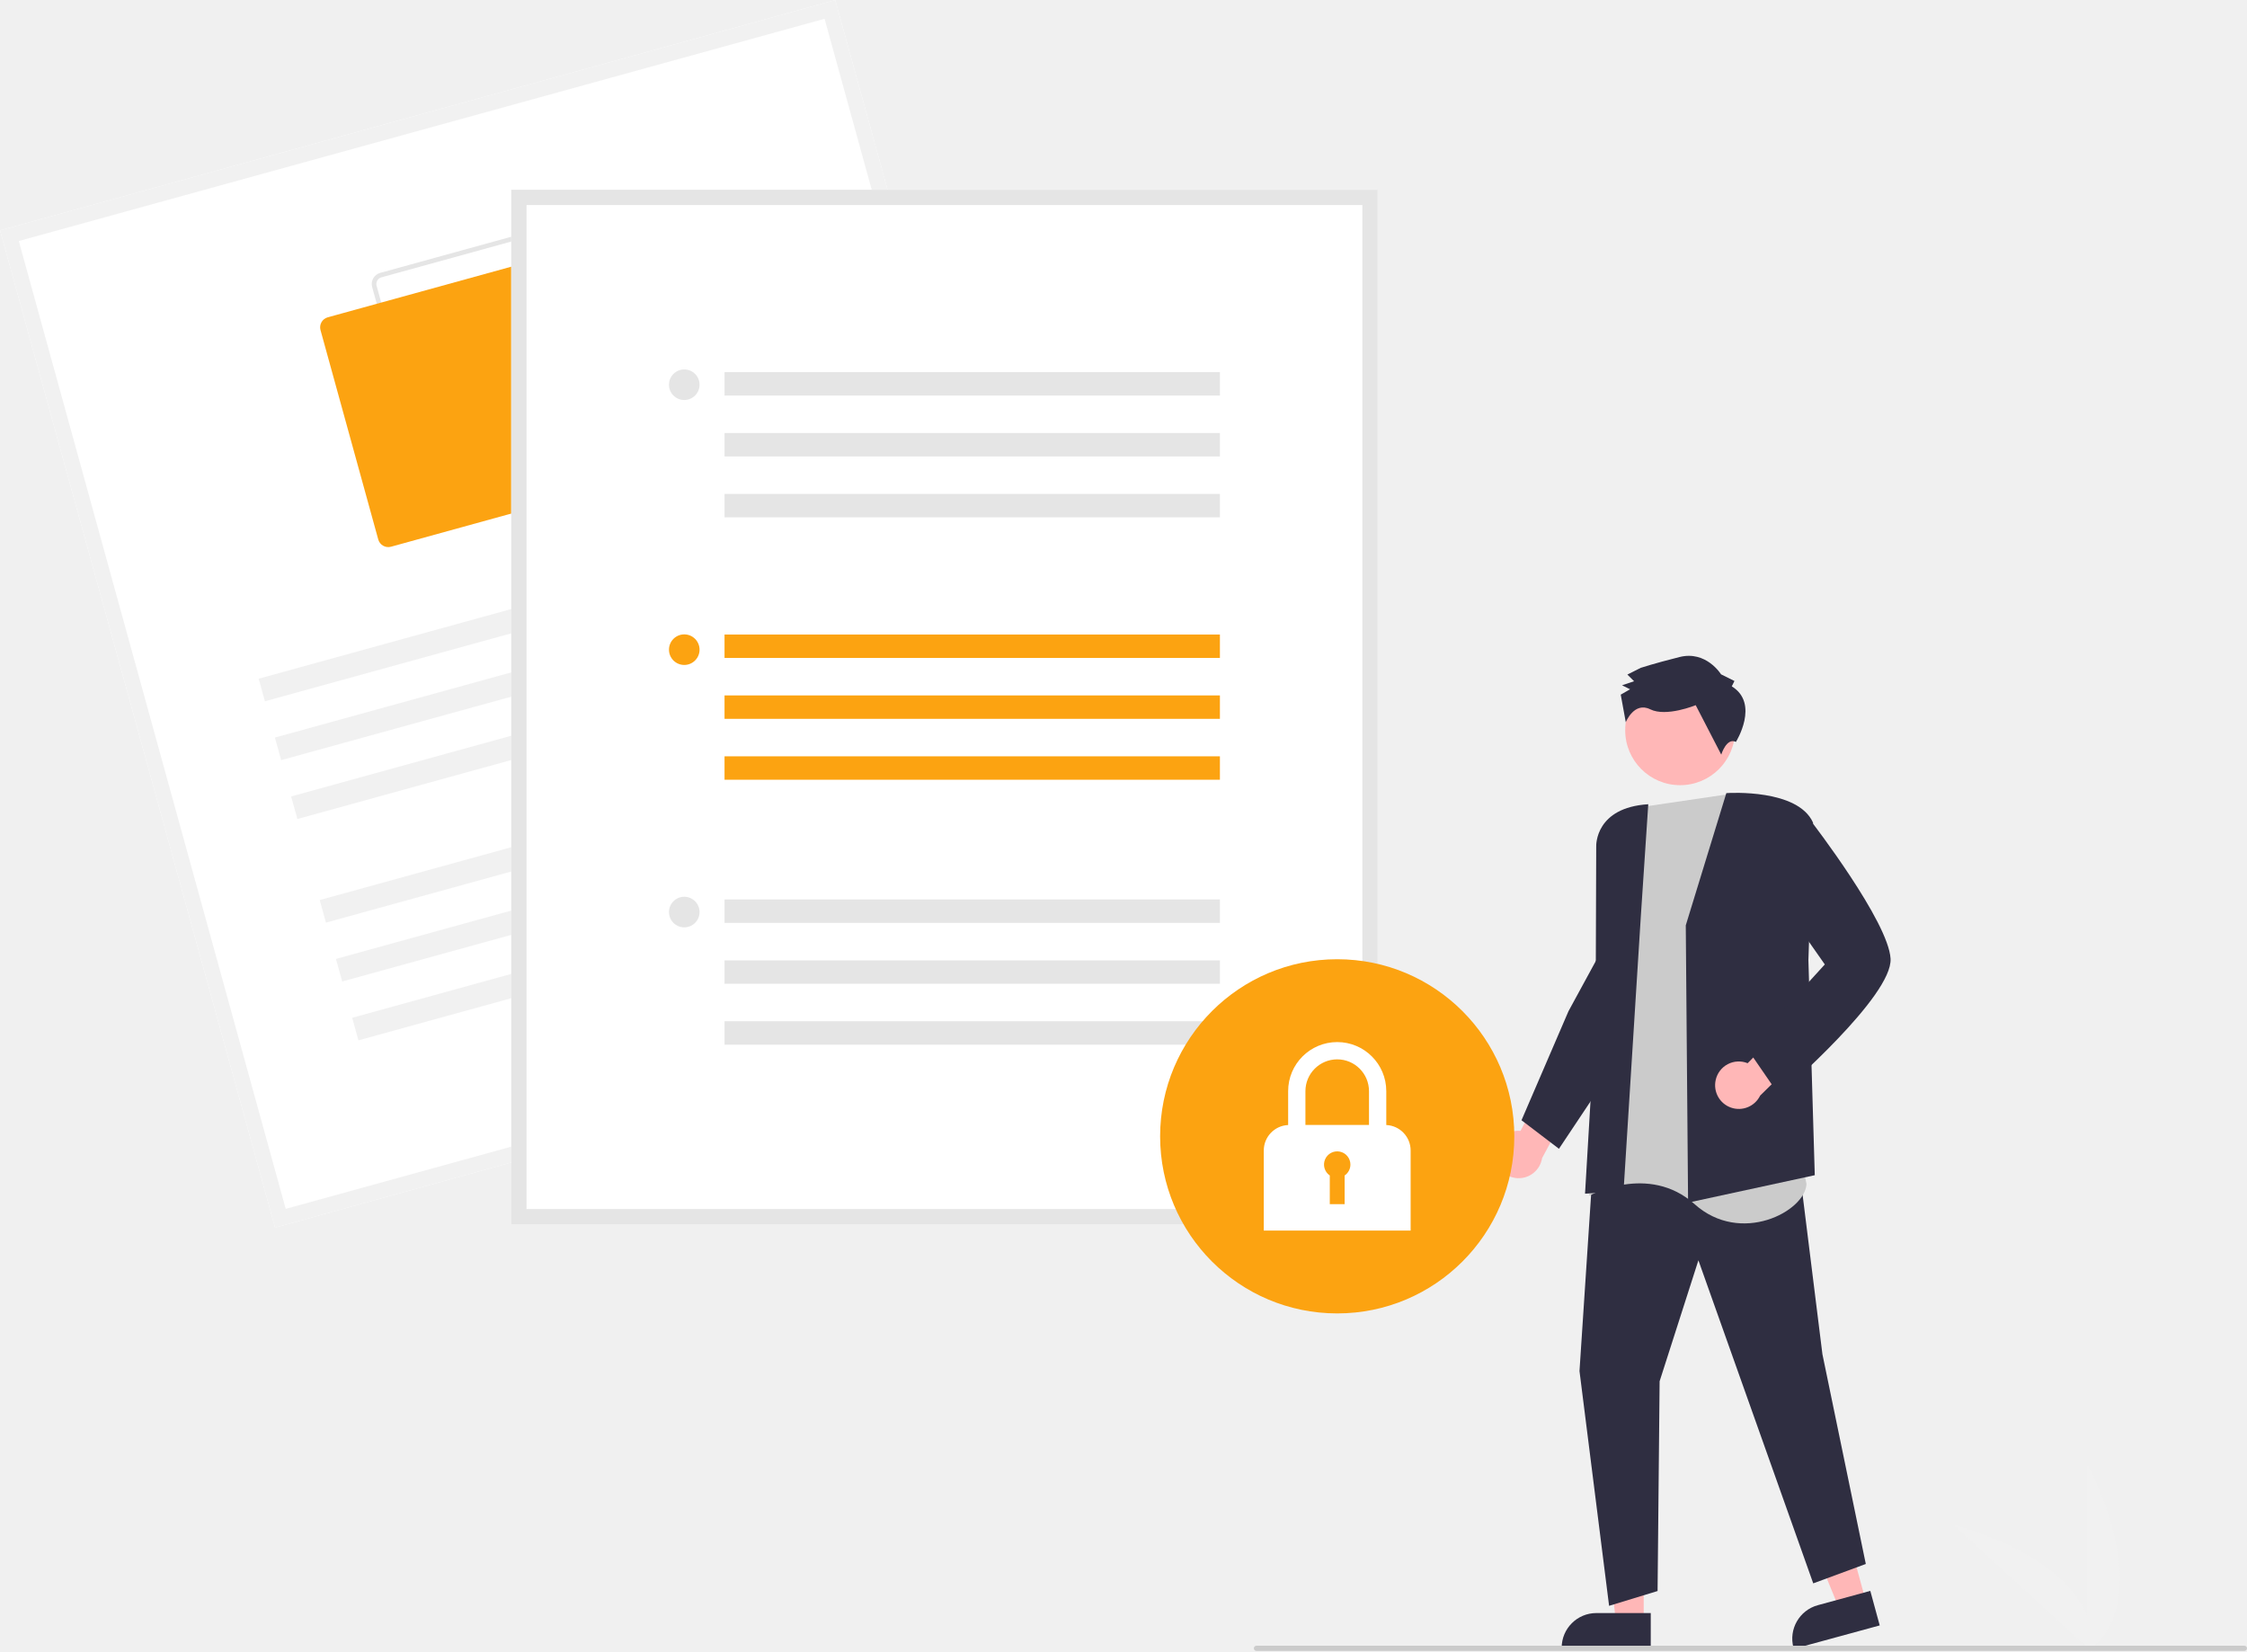
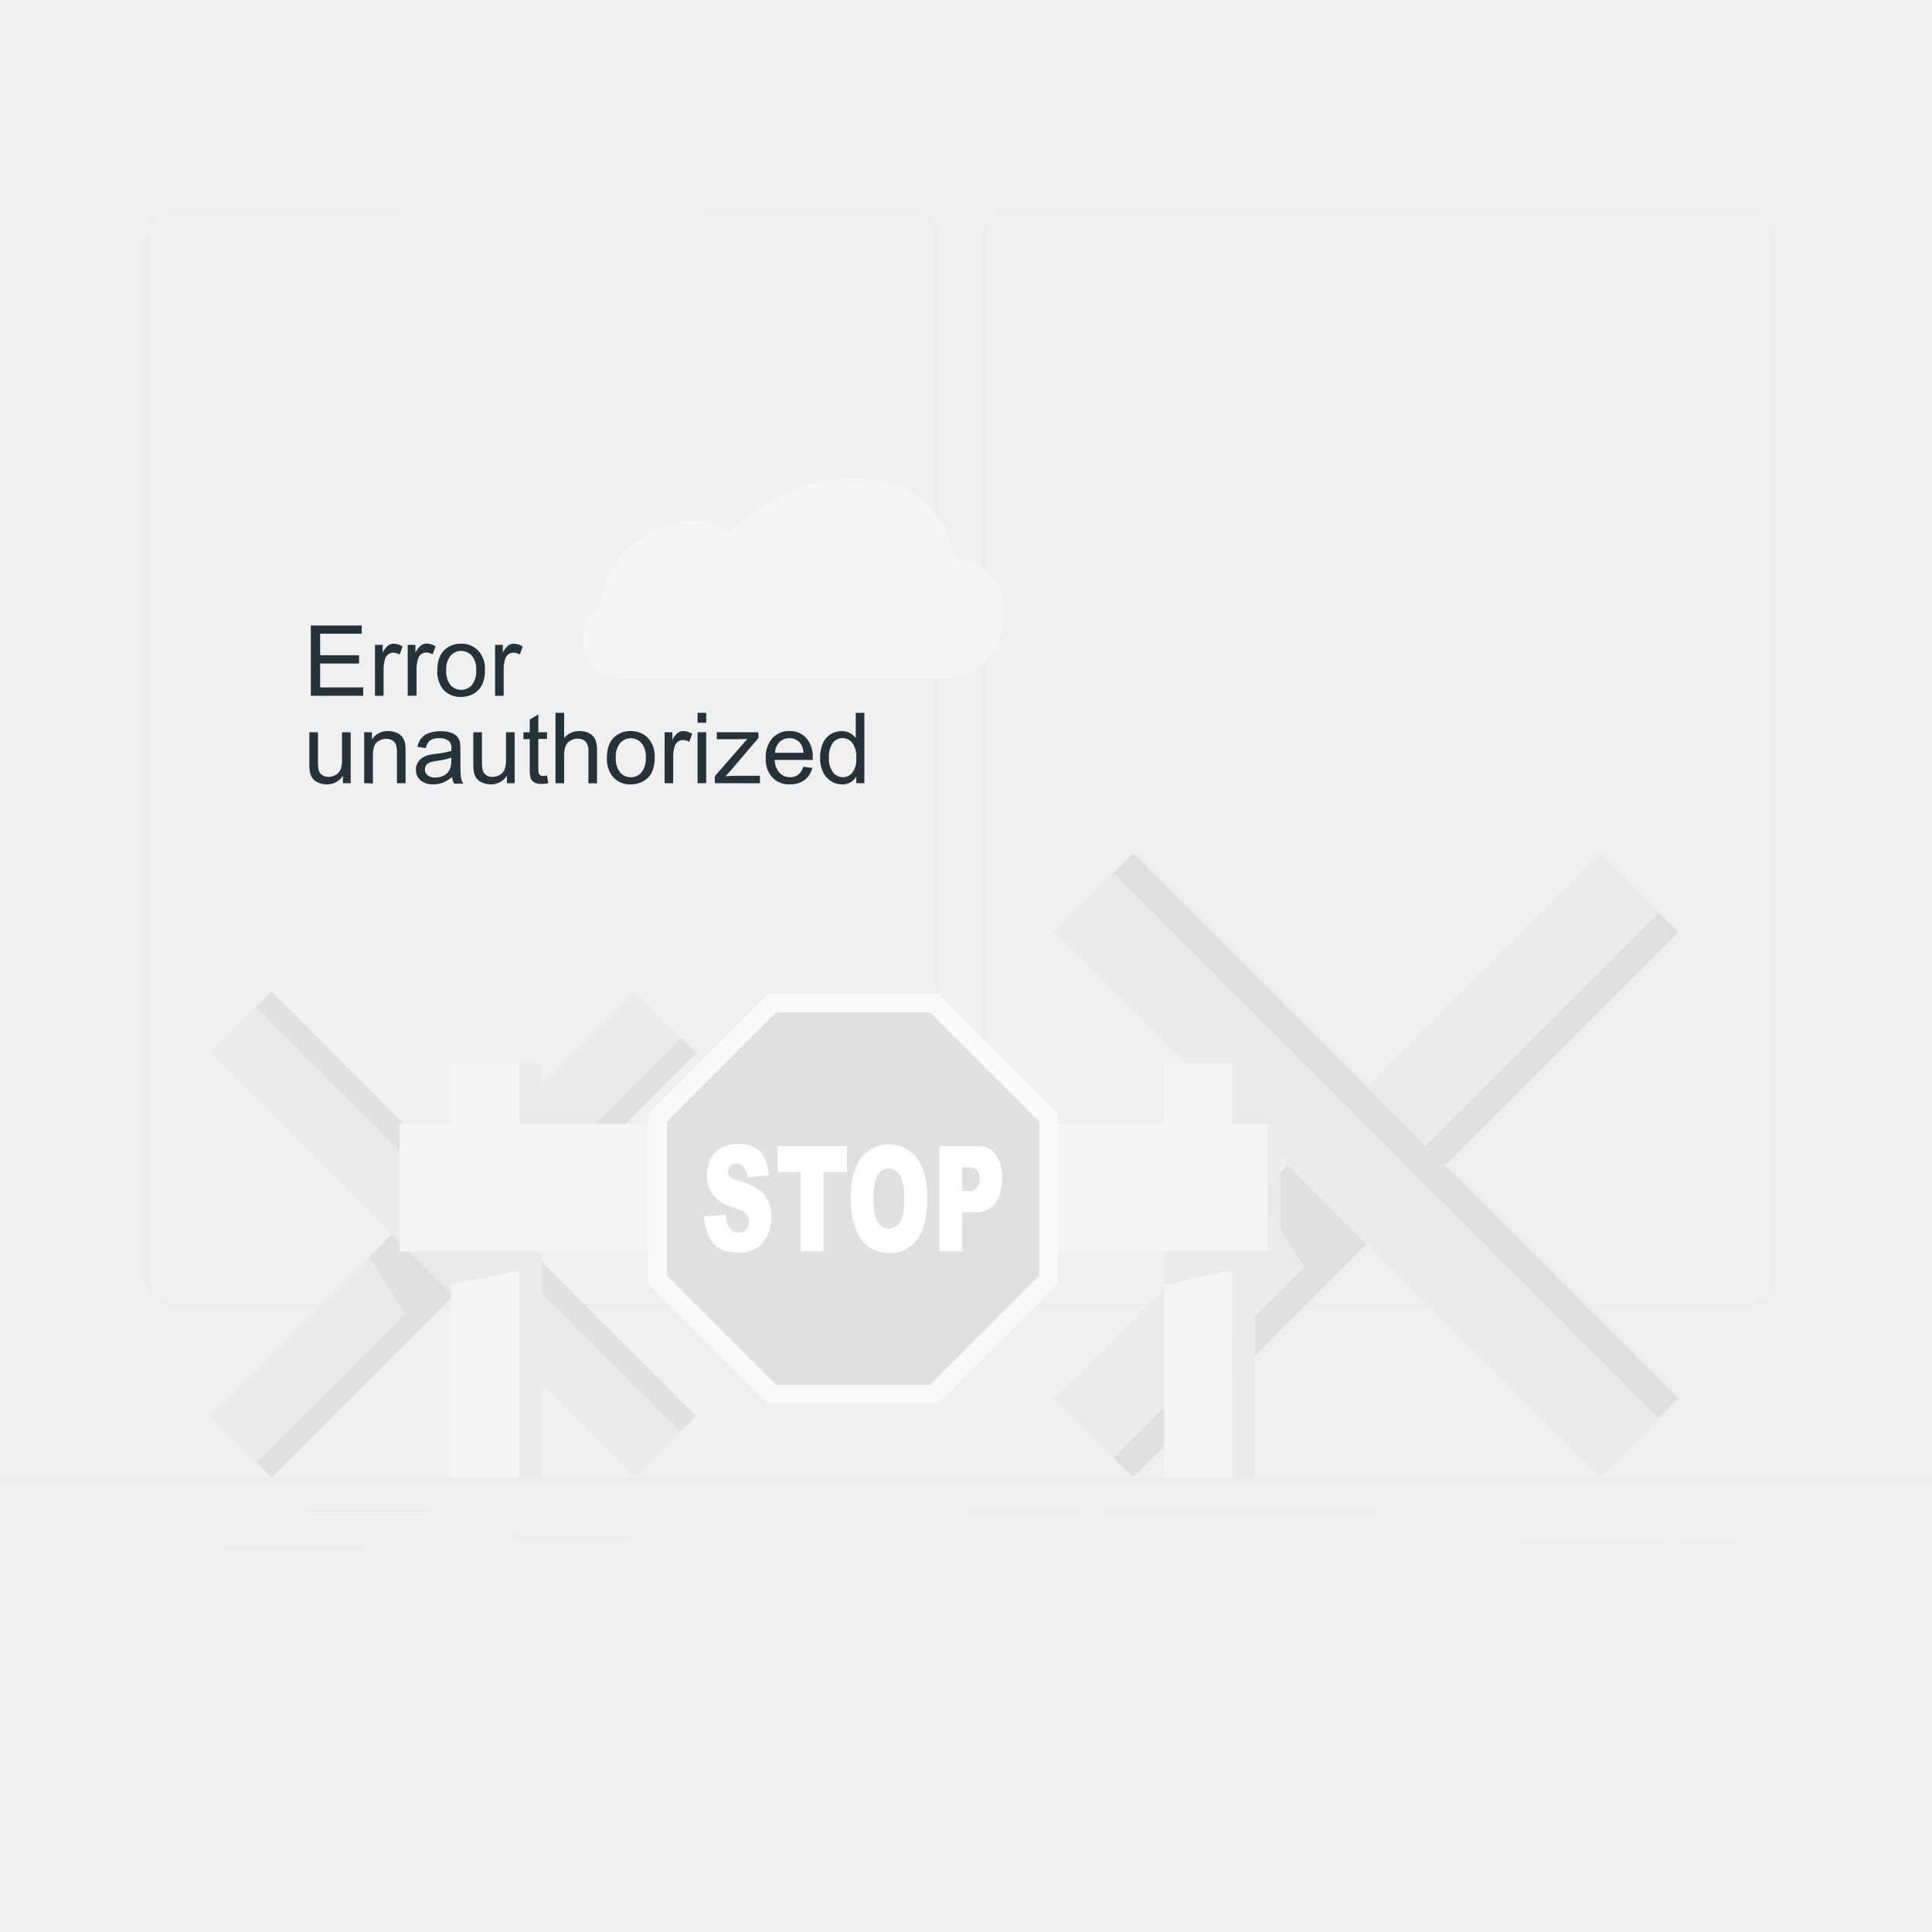
- <svg xmlns="http://www.w3.org/2000/svg" data-name="Layer 1" width="866.524" height="637.056" viewBox="0 0 866.524 637.056">
-   <path d="M971.738,768.528v-72.34S999.93,747.474,971.738,768.528Z" transform="translate(-166.7382 -131.4719)" fill="#f1f1f1" />
-   <path d="M973.48,768.515,920.19,719.594S977.035,733.51,973.48,768.515Z" transform="translate(-166.7382 -131.4719)" fill="#f1f1f1" />
-   <path d="M743.266,577.442a9.095,9.095,0,0,1,9.851-9.872l9.607-18.431,12.624,3.106-13.932,25.838a9.145,9.145,0,0,1-18.15-.641Z" transform="translate(-166.7382 -131.4719)" fill="#ffb7b7" />
-   <polygon points="633.871 625.527 623.218 625.526 618.15 584.437 633.873 584.438 633.871 625.527" fill="#ffb7b7" />
-   <path d="M803.326,767.325l-34.349-.001v-.434a13.37,13.37,0,0,1,13.37-13.369h.001l20.979.001Z" transform="translate(-166.7382 -131.4719)" fill="#2f2e41" />
-   <polygon points="719.549 617.569 709.271 620.371 693.57 582.063 708.739 577.927 719.549 617.569" fill="#ffb7b7" />
-   <path d="M891.625,758.288,858.486,767.325l-.114-.419a13.37,13.37,0,0,1,9.381-16.416l.001-0L887.993,744.97Z" transform="translate(-166.7382 -131.4719)" fill="#2f2e41" />
-   <polygon points="614.423 448.033 609.109 528.727 620.524 619.261 639.221 613.554 640.009 532.663 654.966 486.018 699.25 610.602 719.521 603.123 702.792 522.232 693.345 446.262 614.423 448.033" fill="#2f2e41" />
-   <path d="M832.823,437.806,801.337,442.449,789.994,453.667l-3.522,40.307,2.187,35.702-9.119,62.959s22.93-12.729,40.701,3.205,42.635,2.816,43.147-7.784Z" transform="translate(-166.7382 -131.4719)" fill="#cbcbcb" />
-   <path d="M816.834,488.357l-0-.045,15.641-50.984.202-.013c1.113-.072,27.337-1.618,33.202,11.33l.028.062-1.782,52.983,2.454,82.979-48.501,10.505-.353.077Z" transform="translate(-166.7382 -131.4719)" fill="#2f2e41" />
-   <path d="M799.501,484.833l2.869-43.221c-20.407,1.269-20.099,15.738-20.076,16.369l-.223,64.65-4.087,69.164,14.86-1.114Z" transform="translate(-166.7382 -131.4719)" fill="#2f2e41" />
-   <path d="M753.485,563.477l18.117-42.047L784.248,498.208l6.602,41.889-22.922,34.384Z" transform="translate(-166.7382 -131.4719)" fill="#2f2e41" />
-   <path d="M828.36,548.006a9.095,9.095,0,0,1,12.325-6.526l14.616-14.777,11.146,6.692L845.514,553.973A9.145,9.145,0,0,1,828.36,548.006Z" transform="translate(-166.7382 -131.4719)" fill="#ffb7b7" />
-   <path d="M840.651,536.085,870.452,503.393,850.726,475.244l2.03-13.762L864.383,447.12l.227.293c1.239,1.604,30.362,39.439,31.198,53.763.839,14.376-41.021,50.742-42.803,52.282l-.248.214Z" transform="translate(-166.7382 -131.4719)" fill="#2f2e41" />
-   <circle cx="647.916" cy="281.612" r="21.181" fill="#ffb7b7" />
-   <path d="M834.576,396.15l1.027-2.067-5.167-2.567s-5.7-9.274-16.014-6.668-14.955,4.166-14.955,4.166l-5.154,2.593,2.587,2.574-4.64,1.56,3.1,1.54-3.607,2.073,1.942,10.628s3.225-8.061,9.425-4.981,17.541-1.592,17.541-1.592l9.853,19.069s2.033-6.684,5.657-4.902C836.171,417.577,845.43,402.831,834.576,396.15Z" transform="translate(-166.7382 -131.4719)" fill="#2f2e41" />
-   <path d="M594.907,516.07,272.805,604.901,166.738,220.303l322.102-88.831Z" transform="translate(-166.7382 -131.4719)" fill="#fff" />
-   <path d="M594.907,516.07,272.805,604.901,166.738,220.303l322.102-88.831ZM276.92,597.651l310.738-85.697-102.932-373.233-310.738,85.697Z" transform="translate(-166.7382 -131.4719)" fill="#f1f1f1" />
-   <path d="M418.744,303.765l-80.741,22.267a4.46,4.46,0,0,1-5.479-3.11l-22.267-80.741a4.46,4.46,0,0,1,3.11-5.479l80.741-22.267a4.46,4.46,0,0,1,5.479,3.11l22.267,80.741A4.46,4.46,0,0,1,418.744,303.765ZM313.841,238.42a2.676,2.676,0,0,0-1.866,3.288l22.267,80.741a2.676,2.676,0,0,0,3.288,1.866l80.741-22.267a2.676,2.676,0,0,0,1.866-3.288l-22.267-80.741a2.676,2.676,0,0,0-3.288-1.866Z" transform="translate(-166.7382 -131.4719)" fill="#e5e5e5" />
-   <path d="M398.277,320.039l-80.741,22.267a4.014,4.014,0,0,1-4.931-2.799L290.337,258.766a4.014,4.014,0,0,1,2.799-4.931l80.741-22.267a4.014,4.014,0,0,1,4.931,2.799l22.267,80.741A4.014,4.014,0,0,1,398.277,320.039Z" transform="translate(-166.7382 -131.4719)" fill="#fca311" />
-   <rect x="263.489" y="361.969" width="233.728" height="9.032" transform="translate(-250.4837 -17.16149) rotate(-15.41811)" fill="#f1f1f1" />
-   <rect x="269.75" y="384.671" width="233.728" height="9.032" transform="translate(-256.294 -14.67996) rotate(-15.41811)" fill="#f1f1f1" />
-   <rect x="276.011" y="407.372" width="233.728" height="9.032" transform="translate(-262.1042 -12.19843) rotate(-15.41811)" fill="#f1f1f1" />
-   <rect x="287.03" y="447.328" width="233.728" height="9.032" transform="translate(-272.3302 -7.83093) rotate(-15.41811)" fill="#f1f1f1" />
-   <rect x="293.291" y="470.03" width="233.728" height="9.032" transform="translate(-278.1405 -5.34939) rotate(-15.41811)" fill="#f1f1f1" />
-   <rect x="299.552" y="492.732" width="233.728" height="9.032" transform="translate(-283.9507 -2.86786) rotate(-15.41811)" fill="#f1f1f1" />
-   <path d="M698.014,603.616H363.887V204.661H698.014Z" transform="translate(-166.7382 -131.4719)" fill="#fff" />
-   <path d="M698.014,603.616H363.887V204.661H698.014Zm-328.233-5.895H692.12V210.555H369.782Z" transform="translate(-166.7382 -131.4719)" fill="#e5e5e5" />
-   <rect x="279.408" y="244.695" width="191.034" height="9.032" fill="#fca311" />
-   <rect x="279.408" y="268.178" width="191.034" height="9.032" fill="#fca311" />
-   <rect x="279.408" y="291.661" width="191.034" height="9.032" fill="#fca311" />
-   <circle cx="263.877" cy="250.534" r="5.895" fill="#fca311" />
-   <rect x="279.408" y="143.505" width="191.034" height="9.032" fill="#e5e5e5" />
-   <rect x="279.408" y="166.989" width="191.034" height="9.032" fill="#e5e5e5" />
-   <rect x="279.408" y="190.472" width="191.034" height="9.032" fill="#e5e5e5" />
-   <circle cx="263.877" cy="148.362" r="5.895" fill="#e5e5e5" />
-   <rect x="279.408" y="346.867" width="191.034" height="9.032" fill="#e5e5e5" />
-   <rect x="279.408" y="370.35" width="191.034" height="9.032" fill="#e5e5e5" />
-   <rect x="279.408" y="393.833" width="191.034" height="9.032" fill="#e5e5e5" />
-   <circle cx="263.877" cy="351.723" r="5.895" fill="#e5e5e5" />
-   <circle cx="515.677" cy="438.205" r="68.293" fill="#fca311" />
-   <path d="M701.336,565.32V552.253a18.921,18.921,0,1,0-37.842,0v13.067a9.838,9.838,0,0,0-9.396,9.823v30.879h56.634V575.144A9.838,9.838,0,0,0,701.336,565.32ZM682.415,539.994a12.273,12.273,0,0,1,12.258,12.259v13.044H670.157V552.253A12.273,12.273,0,0,1,682.415,539.994Z" transform="translate(-166.7382 -131.4719)" fill="#fff" />
-   <path d="M687.506,580.569a5.091,5.091,0,1,0-7.954,4.207v11.065H685.278v-11.065A5.084,5.084,0,0,0,687.506,580.569Z" transform="translate(-166.7382 -131.4719)" fill="#fca311" />
-   <path d="M1032.262,768.122h-381a1,1,0,0,1,0-2h381a1,1,0,0,1,0,2Z" transform="translate(-166.7382 -131.4719)" fill="#cbcbcb" />
+ <svg xmlns="http://www.w3.org/2000/svg" viewBox="0 0 500 500">
+   <g id="freepik--background-complete--inject-1">
+     <rect y="382.4" width="500" height="0.25" style="fill:#ebebeb" />
+     <rect x="78.54" y="390.79" width="33.12" height="0.25" style="fill:#ebebeb" />
+     <rect x="133.33" y="398" width="30.17" height="0.25" style="fill:#ebebeb" />
+     <rect x="56.85" y="400.07" width="38.25" height="0.25" style="fill:#ebebeb" />
+     <rect x="434" y="399.53" width="15.9" height="0.25" style="fill:#ebebeb" />
+     <rect x="391.47" y="399.53" width="39.32" height="0.25" style="fill:#ebebeb" />
+     <rect x="250" y="390.66" width="30.33" height="0.25" style="fill:#ebebeb" />
+     <rect x="284.67" y="390.66" width="72.1" height="0.25" style="fill:#ebebeb" />
+     <path d="M237,337.8H43.91a5.71,5.71,0,0,1-5.7-5.71V60.66A5.71,5.71,0,0,1,43.91,55H237a5.71,5.71,0,0,1,5.71,5.71V332.09A5.71,5.71,0,0,1,237,337.8ZM43.91,55.2a5.46,5.46,0,0,0-5.45,5.46V332.09a5.46,5.46,0,0,0,5.45,5.46H237a5.47,5.47,0,0,0,5.46-5.46V60.66A5.47,5.47,0,0,0,237,55.2Z" style="fill:#ebebeb" />
+     <path d="M453.31,337.8H260.21a5.72,5.72,0,0,1-5.71-5.71V60.66A5.72,5.72,0,0,1,260.21,55h193.1A5.71,5.71,0,0,1,459,60.66V332.09A5.71,5.71,0,0,1,453.31,337.8ZM260.21,55.2a5.47,5.47,0,0,0-5.46,5.46V332.09a5.47,5.47,0,0,0,5.46,5.46h193.1a5.47,5.47,0,0,0,5.46-5.46V60.66a5.47,5.47,0,0,0-5.46-5.46Z" style="fill:#ebebeb" />
+     <rect x="340.19" y="199.2" width="21.67" height="199.67" transform="translate(314.26 -160.62) rotate(45)" style="fill:#ebebeb" />
+     <polygon points="361.93 303.45 346.61 288.12 325.72 309.01 339.77 331.42 361.93 303.45" style="fill:#e0e0e0" />
+     <rect x="357.63" y="209.41" width="7.22" height="199.67" transform="translate(398 783.36) rotate(-135)" style="fill:#e0e0e0" />
+     <rect x="340.19" y="204.31" width="21.67" height="199.67" transform="translate(-112.25 337.29) rotate(-45)" style="fill:#ebebeb" />
+     <rect x="357.63" y="194.09" width="7.22" height="199.67" transform="translate(824.51 246.33) rotate(135)" style="fill:#e0e0e0" />
+     <rect x="106.86" y="239.82" width="16.87" height="155.4" transform="translate(258.29 11.48) rotate(45)" style="fill:#ebebeb" />
+     <polygon points="123.78 320.95 111.85 309.03 95.6 325.29 106.53 342.72 123.78 320.95" style="fill:#e0e0e0" />
+     <rect x="120.43" y="247.77" width="5.62" height="155.4" transform="translate(-19.76 642.76) rotate(-135)" style="fill:#e0e0e0" />
+     <rect x="106.86" y="243.8" width="16.87" height="155.4" transform="translate(-193.56 175.69) rotate(-45)" style="fill:#ebebeb" />
+     <rect x="120.43" y="235.85" width="5.62" height="155.4" transform="translate(432.09 448.11) rotate(135)" style="fill:#e0e0e0" />
+     <rect x="301.26" y="275.11" width="17.61" height="107.28" style="fill:#f5f5f5" />
+     <polygon points="318.87 319.69 301.26 319.69 301.26 332.56 318.87 328.76 318.87 319.69" style="fill:#ebebeb" />
+     <rect x="318.87" y="275.11" width="5.87" height="107.28" transform="translate(643.6 657.51) rotate(180)" style="fill:#ebebeb" />
+     <rect x="116.79" y="275.11" width="17.61" height="107.28" style="fill:#f5f5f5" />
+     <polygon points="134.39 319.69 116.79 319.69 116.79 332.56 134.39 328.76 134.39 319.69" style="fill:#ebebeb" />
+     <rect x="134.39" y="275.11" width="5.87" height="107.28" transform="translate(274.65 657.51) rotate(180)" style="fill:#ebebeb" />
+     <rect x="103.36" y="290.84" width="224.75" height="33.02" style="fill:#f5f5f5" />
+     <rect x="328.11" y="290.84" width="3.3" height="33.02" transform="translate(659.52 614.69) rotate(180)" style="fill:#ebebeb" />
+     <polygon points="242.73 257.17 198.79 257.17 167.72 288.24 167.72 332.18 198.79 363.25 242.73 363.25 273.8 332.18 273.8 288.24 242.73 257.17" style="fill:#fafafa" />
+     <polygon points="240.72 262.02 200.8 262.02 172.57 290.25 172.57 330.17 200.8 358.4 240.72 358.4 268.95 330.17 268.95 290.25 240.72 262.02" style="fill:#e0e0e0" />
+     <path d="M182.19,314.82l5.62-.5a7.89,7.89,0,0,0,.74,3,2.86,2.86,0,0,0,2.61,1.65,2.36,2.36,0,0,0,2-.84,3,3,0,0,0,.69-2,3,3,0,0,0-.66-1.9,6.5,6.5,0,0,0-3-1.58,11.31,11.31,0,0,1-5.54-3.3,8,8,0,0,1-1.67-5.26,9.4,9.4,0,0,1,.85-4,6.65,6.65,0,0,1,2.57-2.93,8.77,8.77,0,0,1,4.7-1.07,7.55,7.55,0,0,1,5.59,1.94c1.28,1.29,2,3.35,2.29,6.17l-5.57.47a5.14,5.14,0,0,0-.93-2.68,2.47,2.47,0,0,0-2-.83,1.93,1.93,0,0,0-1.55.62,2.27,2.27,0,0,0-.52,1.51,1.75,1.75,0,0,0,.43,1.17,4.1,4.1,0,0,0,2,1,19.67,19.67,0,0,1,5.55,2.4,7.12,7.12,0,0,1,2.44,3,10.19,10.19,0,0,1,.76,4,11.34,11.34,0,0,1-1,4.82,7.58,7.58,0,0,1-2.85,3.36,8.52,8.52,0,0,1-4.6,1.14q-4.87,0-6.75-2.68A12.8,12.8,0,0,1,182.19,314.82Z" style="fill:#fff" />
+     <path d="M201.17,296.6h18v6.73h-6v20.49h-5.91V303.33h-6Z" style="fill:#fff" />
+     <path d="M220.14,310.23q0-6.66,2.61-10.38a9.1,9.1,0,0,1,14.62-.06Q240,303.44,240,310a22.76,22.76,0,0,1-1.13,7.83,10.52,10.52,0,0,1-3.26,4.75,8.26,8.26,0,0,1-5.31,1.7,9.15,9.15,0,0,1-5.35-1.47,10.15,10.15,0,0,1-3.44-4.64A20.83,20.83,0,0,1,220.14,310.23Zm5.91,0q0,4.13,1.08,5.92a3.31,3.31,0,0,0,5.87,0c.7-1.18,1-3.29,1-6.33a11.19,11.19,0,0,0-1.08-5.62,3.35,3.35,0,0,0-3-1.77,3.25,3.25,0,0,0-2.87,1.8Q226.05,306.11,226.05,310.27Z" style="fill:#fff" />
+     <path d="M243.11,296.6h9.82a5.59,5.59,0,0,1,4.81,2.18,10.3,10.3,0,0,1,1.59,6.18,10.51,10.51,0,0,1-1.74,6.44,6.2,6.2,0,0,1-5.31,2.32H249v10.1h-5.93ZM249,308.21h1.45a2.93,2.93,0,0,0,2.4-.85,3.29,3.29,0,0,0,.69-2.16A3.79,3.79,0,0,0,253,303a2.51,2.51,0,0,0-2.25-.89H249Z" style="fill:#fff" />
+     <path d="M411.35,102.75a13.68,13.68,0,0,0-3.1.37h0c-1.32-3-4.25-4.87-8.2-4.87A15.53,15.53,0,0,0,391.6,101h0c-1.68-5.64-6.71-9.41-13.73-9.41-10,0-20.45,7.64-24.23,17.4a12.12,12.12,0,0,0-2.82-.32l-.94,0c-8.61.58-8,13.58.67,13.58H412a6.77,6.77,0,0,0,5.47-2.75,15.78,15.78,0,0,0,2.39-4.76C421.76,108.12,418,102.75,411.35,102.75Z" style="fill:#f0f0f0" />
+     <path d="M171.36,45.13c-1.34-8.88-8.42-15.07-18.77-15.07-8.48,0-17.22,4.15-23.73,10.54h0A10,10,0,0,0,122,38.16c-7.18,0-14.71,5.82-16.83,13a13,13,0,0,0-.53,3.26h0l-.15.1c-5.94,4-3,13.39,4.24,13.39H172a7.24,7.24,0,0,0,6.1-3.25,18.66,18.66,0,0,0,2.27-4.88C182.58,52.14,178.61,45.85,171.36,45.13Z" style="fill:#f0f0f0" />
+     <path d="M246.88,144.3c-1.84-12.21-11.57-20.72-25.8-20.72-11.67,0-23.68,5.71-32.62,14.49h0a13.67,13.67,0,0,0-9.42-3.36c-9.86,0-20.23,8-23.14,17.87a17.88,17.88,0,0,0-.73,4.48l0,0-.2.13c-8.19,5.57-4.13,18.41,5.77,18.41H244a15.74,15.74,0,0,0,15.14-11.06l0-.12C262.32,153.93,256.85,145.28,246.88,144.3Z" style="fill:#f5f5f5" />
+   </g>
+   <g id="freepik--error-unauthorized--inject-1">
+     <path d="M80.44,180.08v-18.2H93.61V164H82.85v5.58H92.92v2.14H82.85v6.19H94v2.15Z" style="fill:#263238" />
+     <path d="M97.05,180.08V166.89h2v2a5.55,5.55,0,0,1,1.42-1.85,2.45,2.45,0,0,1,1.43-.45,4.37,4.37,0,0,1,2.3.73l-.77,2.07a3.19,3.19,0,0,0-1.64-.48,2.07,2.07,0,0,0-1.31.44,2.4,2.4,0,0,0-.84,1.22,8.94,8.94,0,0,0-.37,2.61v6.9Z" style="fill:#263238" />
+     <path d="M105.52,180.08V166.89h2v2A5.55,5.55,0,0,1,109,167a2.47,2.47,0,0,1,1.43-.45,4.37,4.37,0,0,1,2.3.73l-.77,2.07a3.19,3.19,0,0,0-1.64-.48,2.07,2.07,0,0,0-1.31.44,2.4,2.4,0,0,0-.84,1.22,8.94,8.94,0,0,0-.37,2.61v6.9Z" style="fill:#263238" />
+     <path d="M113.18,173.49q0-3.66,2-5.43a6.1,6.1,0,0,1,4.14-1.47,5.91,5.91,0,0,1,4.45,1.79,6.79,6.79,0,0,1,1.73,4.92,8.74,8.74,0,0,1-.77,4,5.38,5.38,0,0,1-2.22,2.26,6.44,6.44,0,0,1-3.19.81,5.93,5.93,0,0,1-4.47-1.77A7.1,7.1,0,0,1,113.18,173.49Zm2.3,0a5.64,5.64,0,0,0,1.1,3.79,3.69,3.69,0,0,0,5.55,0,5.77,5.77,0,0,0,1.11-3.87,5.44,5.44,0,0,0-1.11-3.7,3.7,3.7,0,0,0-5.55,0A5.64,5.64,0,0,0,115.48,173.49Z" style="fill:#263238" />
+     <path d="M128.13,180.08V166.89h2v2a5.42,5.42,0,0,1,1.42-1.85,2.45,2.45,0,0,1,1.43-.45,4.37,4.37,0,0,1,2.3.73l-.77,2.07a3.22,3.22,0,0,0-1.64-.48,2.1,2.1,0,0,0-1.32.44,2.39,2.39,0,0,0-.83,1.22,8.62,8.62,0,0,0-.37,2.61v6.9Z" style="fill:#263238" />
+     <path d="M88.75,202.69v-1.94A4.84,4.84,0,0,1,84.56,203a5.27,5.27,0,0,1-2.17-.45,3.62,3.62,0,0,1-1.51-1.12,4.54,4.54,0,0,1-.69-1.66,11.66,11.66,0,0,1-.13-2.09V189.5h2.23v7.31a13,13,0,0,0,.14,2.36,2.37,2.37,0,0,0,.89,1.39,2.82,2.82,0,0,0,1.69.5,3.72,3.72,0,0,0,1.89-.51,2.94,2.94,0,0,0,1.25-1.41,7.13,7.13,0,0,0,.36-2.57V189.5h2.24v13.19Z" style="fill:#263238" />
+     <path d="M94.25,202.69V189.5h2v1.87a4.76,4.76,0,0,1,4.2-2.17,5.38,5.38,0,0,1,2.19.43,3.49,3.49,0,0,1,1.5,1.12,4.53,4.53,0,0,1,.7,1.66,13.12,13.12,0,0,1,.12,2.17v8.11h-2.23v-8a5.84,5.84,0,0,0-.27-2,2.14,2.14,0,0,0-.92-1.08,2.92,2.92,0,0,0-1.56-.4,3.67,3.67,0,0,0-2.47.9c-.69.61-1,1.76-1,3.45v7.2Z" style="fill:#263238" />
+     <path d="M117,201.06a8.2,8.2,0,0,1-2.4,1.49,6.84,6.84,0,0,1-2.46.44,4.79,4.79,0,0,1-3.34-1.07,3.48,3.48,0,0,1-1.17-2.71,3.64,3.64,0,0,1,1.6-3.05,5.28,5.28,0,0,1,1.61-.74,17.67,17.67,0,0,1,2-.33,20.57,20.57,0,0,0,4-.77c0-.31,0-.5,0-.59a2.46,2.46,0,0,0-.63-1.92,3.72,3.72,0,0,0-2.55-.76,4,4,0,0,0-2.33.55,3.38,3.38,0,0,0-1.11,2l-2.18-.3a5.22,5.22,0,0,1,1-2.26,4.23,4.23,0,0,1,2-1.33,8.81,8.81,0,0,1,3-.47,7.8,7.8,0,0,1,2.75.4,3.59,3.59,0,0,1,1.55,1,3.51,3.51,0,0,1,.7,1.52,13.2,13.2,0,0,1,.11,2.06v3a33.25,33.25,0,0,0,.14,4,5.18,5.18,0,0,0,.57,1.58h-2.34A4.7,4.7,0,0,1,117,201.06Zm-.19-5a16.41,16.41,0,0,1-3.65.84,8.56,8.56,0,0,0-2,.45,1.93,1.93,0,0,0-.88.73,1.88,1.88,0,0,0-.31,1.06,1.91,1.91,0,0,0,.67,1.49,2.89,2.89,0,0,0,2,.6,4.59,4.59,0,0,0,2.3-.57,3.51,3.51,0,0,0,1.48-1.55,5.37,5.37,0,0,0,.36-2.23Z" style="fill:#263238" />
+     <path d="M131.19,202.69v-1.94A4.84,4.84,0,0,1,127,203a5.35,5.35,0,0,1-2.18-.45,3.65,3.65,0,0,1-1.5-1.12,4.22,4.22,0,0,1-.69-1.66,11.45,11.45,0,0,1-.14-2.09V189.5h2.24v7.31a13,13,0,0,0,.14,2.36,2.37,2.37,0,0,0,.89,1.39,2.82,2.82,0,0,0,1.69.5,3.72,3.72,0,0,0,1.89-.51,2.94,2.94,0,0,0,1.25-1.41,7.13,7.13,0,0,0,.36-2.57V189.5h2.24v13.19Z" style="fill:#263238" />
+     <path d="M141.57,200.69l.33,2a7.86,7.86,0,0,1-1.69.2,3.9,3.9,0,0,1-1.89-.38,2.22,2.22,0,0,1-.95-1,8,8,0,0,1-.27-2.63v-7.59h-1.64V189.5h1.64v-3.27l2.22-1.34v4.61h2.25v1.74h-2.25V199a3.82,3.82,0,0,0,.12,1.23.9.9,0,0,0,.39.43,1.45,1.45,0,0,0,.76.17A6.92,6.92,0,0,0,141.57,200.69Z" style="fill:#263238" />
+     <path d="M143.76,202.69V184.48H146V191a5,5,0,0,1,3.95-1.81,5.28,5.28,0,0,1,2.55.58,3.45,3.45,0,0,1,1.55,1.59,7.41,7.41,0,0,1,.46,3v8.36h-2.23v-8.36a3.47,3.47,0,0,0-.73-2.44,2.71,2.71,0,0,0-2.06-.76,3.68,3.68,0,0,0-1.87.51,2.9,2.9,0,0,0-1.24,1.4,6.37,6.37,0,0,0-.38,2.43v7.22Z" style="fill:#263238" />
+     <path d="M157.07,196.09q0-3.66,2-5.42a6.12,6.12,0,0,1,4.15-1.47A5.94,5.94,0,0,1,167.7,191a6.79,6.79,0,0,1,1.73,4.93,8.84,8.84,0,0,1-.76,4,5.36,5.36,0,0,1-2.23,2.27,6.43,6.43,0,0,1-3.18.81,5.91,5.91,0,0,1-4.48-1.78A7.09,7.09,0,0,1,157.07,196.09Zm2.3,0a5.67,5.67,0,0,0,1.1,3.8,3.56,3.56,0,0,0,2.79,1.26,3.51,3.51,0,0,0,2.77-1.27,5.77,5.77,0,0,0,1.1-3.86,5.46,5.46,0,0,0-1.11-3.71,3.69,3.69,0,0,0-5.55,0A5.59,5.59,0,0,0,159.37,196.09Z" style="fill:#263238" />
+     <path d="M172,202.69V189.5h2v2a5.32,5.32,0,0,1,1.42-1.85,2.45,2.45,0,0,1,1.43-.45,4.36,4.36,0,0,1,2.3.72l-.77,2.08a3.12,3.12,0,0,0-1.64-.49,2.11,2.11,0,0,0-1.31.44,2.45,2.45,0,0,0-.84,1.22,9,9,0,0,0-.37,2.61v6.91Z" style="fill:#263238" />
+     <path d="M180.53,187.05v-2.57h2.24v2.57Zm0,15.64V189.5h2.24v13.19Z" style="fill:#263238" />
+     <path d="M185,202.69v-1.81l8.4-9.64c-1,0-1.8.07-2.52.07h-5.38V189.5h10.78V191l-7.14,8.37-1.38,1.53q1.5-.12,2.82-.12h6.1v1.93Z" style="fill:#263238" />
+     <path d="M207.92,198.44l2.31.29a5.66,5.66,0,0,1-2,3.14,6.1,6.1,0,0,1-3.77,1.12,6,6,0,0,1-4.59-1.79,6.94,6.94,0,0,1-1.7-5,7.3,7.3,0,0,1,1.72-5.17,5.77,5.77,0,0,1,4.44-1.84,5.65,5.65,0,0,1,4.33,1.8,7.19,7.19,0,0,1,1.67,5.07c0,.13,0,.33,0,.6h-9.84a5.14,5.14,0,0,0,1.23,3.32,3.68,3.68,0,0,0,2.76,1.16,3.43,3.43,0,0,0,2.1-.65A4.3,4.3,0,0,0,207.92,198.44Zm-7.34-3.61h7.36a4.5,4.5,0,0,0-.84-2.5,3.43,3.43,0,0,0-2.77-1.29,3.54,3.54,0,0,0-2.59,1A4.07,4.07,0,0,0,200.58,194.83Z" style="fill:#263238" />
+     <path d="M221.59,202.69V201a4.09,4.09,0,0,1-3.69,2,5.19,5.19,0,0,1-2.9-.87,5.77,5.77,0,0,1-2.05-2.43,8.44,8.44,0,0,1-.72-3.58,9.41,9.41,0,0,1,.66-3.59,5.11,5.11,0,0,1,2-2.46,5.3,5.3,0,0,1,2.94-.86,4.47,4.47,0,0,1,2.13.5,4.58,4.58,0,0,1,1.51,1.31v-6.53h2.23v18.21Zm-7.06-6.58a5.7,5.7,0,0,0,1.06,3.78,3.24,3.24,0,0,0,2.52,1.26,3.15,3.15,0,0,0,2.49-1.2,5.49,5.49,0,0,0,1-3.66,6.22,6.22,0,0,0-1-4,3.21,3.21,0,0,0-2.57-1.27,3.09,3.09,0,0,0-2.49,1.22A6,6,0,0,0,214.53,196.11Z" style="fill:#263238" />
+   </g>
</svg>
